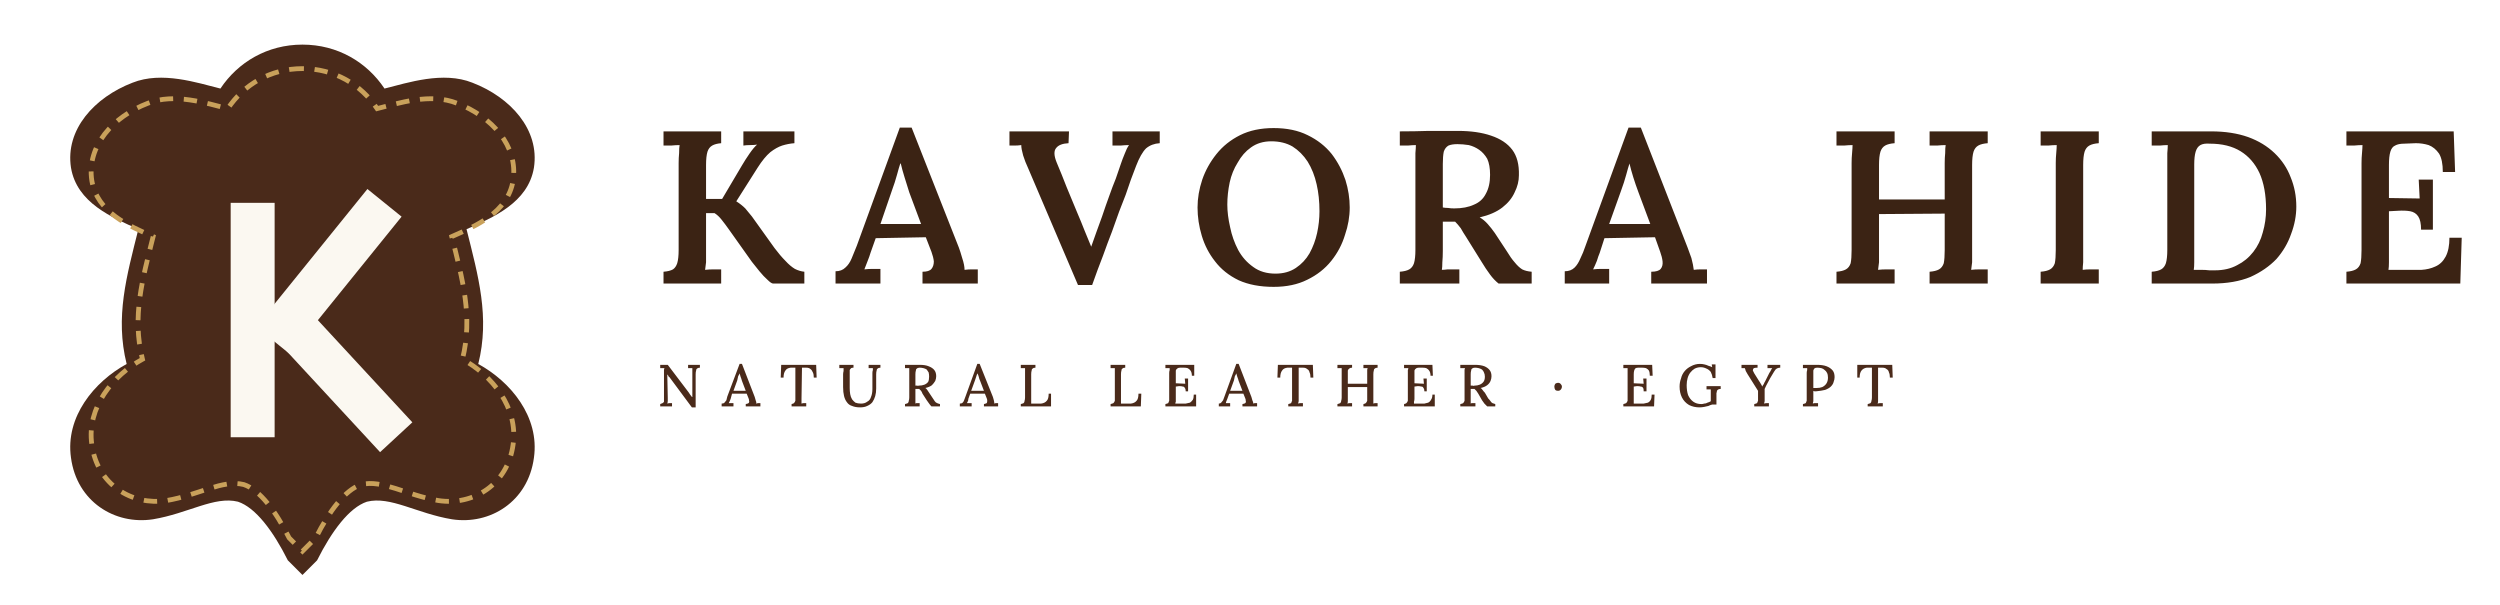
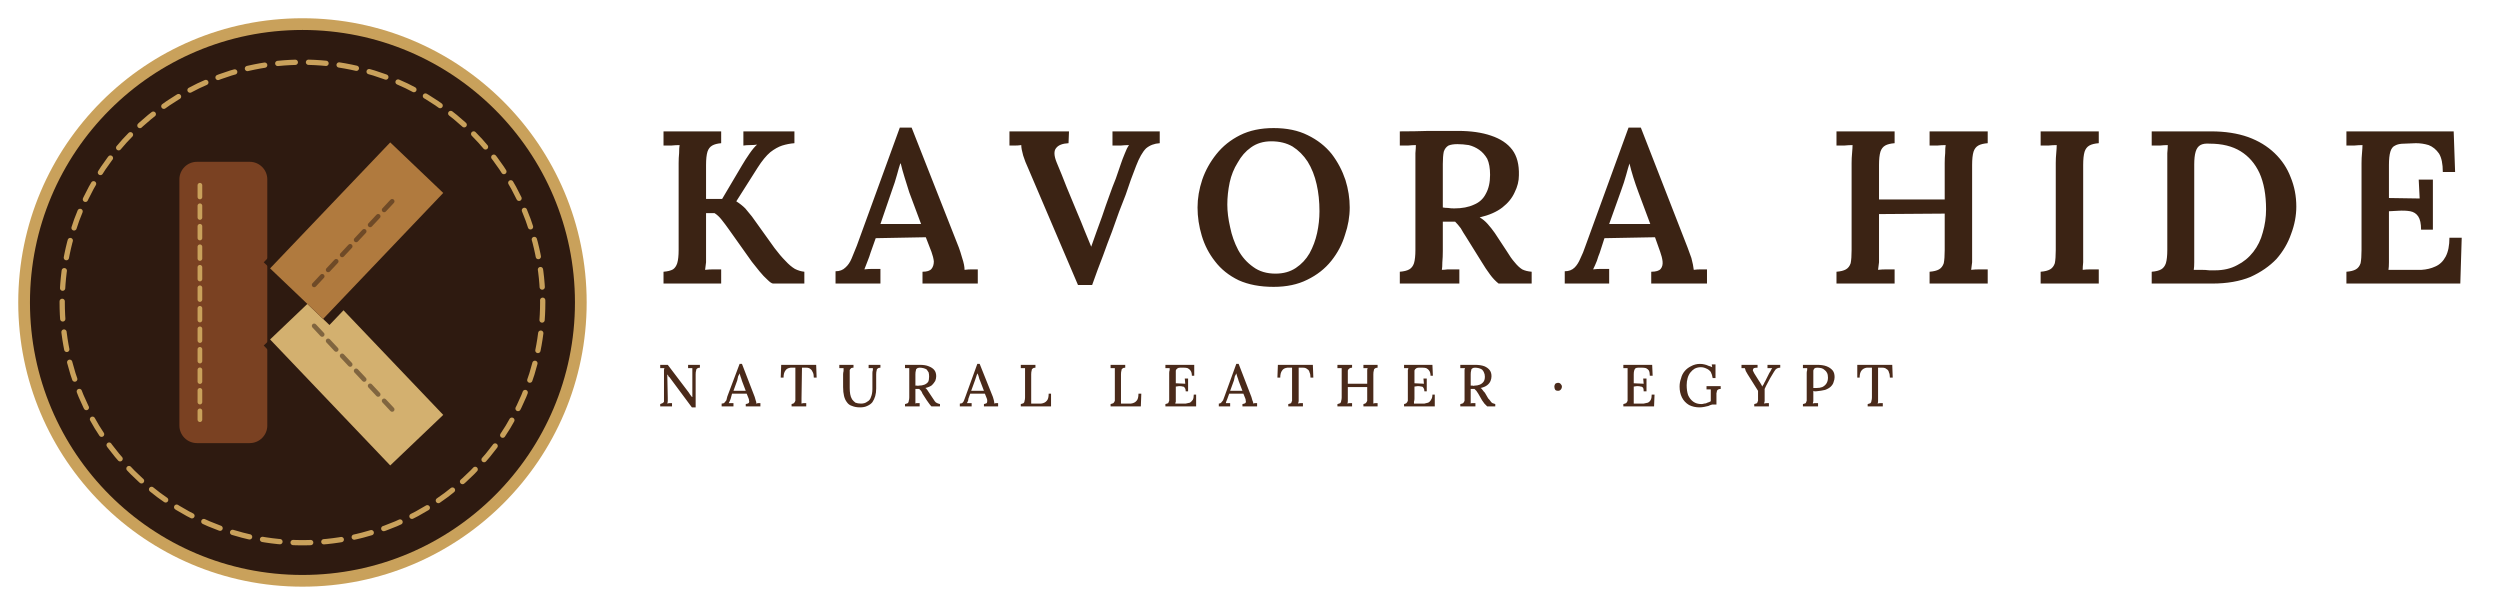
<svg xmlns="http://www.w3.org/2000/svg" width="529" height="128" viewBox="0 0 529 128" role="img" aria-label="Kavora Hide — Natural Leather · Egypt">
  <g transform="translate(2 2) scale(0.62)">
-     <path d="M100 12 C88 12 78 18 72 27 C64 25 52 21 42 25 C29 30 19 41 21 54 C23 66 35 71 44 75 C40 91 36 105 40 121 C29 127 19 139 21 153 C23 168 36 176 49 174 C61 172 70 166 78 168 C84 170 90 178 95 188 L100 193 L105 188 C110 178 116 170 122 168 C130 166 139 172 151 174 C164 176 177 168 179 153 C181 139 171 127 160 121 C164 105 160 91 156 75 C165 71 177 66 179 54 C181 41 171 30 158 25 C148 21 136 25 128 27 C122 18 112 12 100 12 Z" fill="#4A2A1A" />
-     <path d="M100 12 C88 12 78 18 72 27 C64 25 52 21 42 25 C29 30 19 41 21 54 C23 66 35 71 44 75 C40 91 36 105 40 121 C29 127 19 139 21 153 C23 168 36 176 49 174 C61 172 70 166 78 168 C84 170 90 178 95 188 L100 193 L105 188 C110 178 116 170 122 168 C130 166 139 172 151 174 C164 176 177 168 179 153 C181 139 171 127 160 121 C164 105 160 91 156 75 C165 71 177 66 179 54 C181 41 171 30 158 25 C148 21 136 25 128 27 C122 18 112 12 100 12 Z" fill="none" stroke="#C9A15B" stroke-width="1.8" stroke-dasharray="5 4" transform="translate(100 103) scale(.91) translate(-100 -103)" />
-     <g stroke="#FBF8F1" stroke-width="15" fill="none">
-       <path d="M83 66V146" />
-       <path d="M90 113L128 66" />
-       <path d="M95 106L132 146" />
+     <circle cx="100" cy="100" r="97" fill="#C9A15B" />
+     <circle cx="100" cy="100" r="93" fill="#2E1A10" />
+     <circle cx="100" cy="100" r="82" fill="none" stroke="#C9A15B" stroke-width="1.8" stroke-dasharray="6 4.5" stroke-linecap="round" />
+     <rect x="58" y="52" width="30" height="96" rx="6" fill="#7A4122" />
+     <path d="M98 104L139 147" stroke="#2E1A10" stroke-width="31" fill="none" />
+     <path d="M98 104L139 147" stroke="#D3B06F" stroke-width="25" fill="none" />
+     <path d="M98 97L139 54" stroke="#2E1A10" stroke-width="31" fill="none" />
+     <path d="M98 97L139 54" stroke="#B07A3E" stroke-width="25" fill="none" />
+     <g fill="none" stroke-width="1.6" stroke-dasharray="4 3" stroke-linecap="round">
+       <path d="M65 60V140" stroke="#C9A15B" />
+       <path d="M104 108L132 138" stroke="#2E1A10" opacity=".5" />
+       <path d="M104 94L132 64" stroke="#2E1A10" opacity=".5" />
    </g>
  </g>
  <path fill="#3B2314" transform="translate(138.0 60.0)" d="M2.4 0V-2.5Q3.7 -2.6 4.4 -3Q5 -3.4 5.3 -4.3Q5.6 -5.3 5.6 -7.1V-25.5Q5.6 -26.6 5.7 -27.6Q5.7 -28.7 5.8 -29.3Q5 -29.3 4 -29.2Q3 -29.2 2.4 -29.2V-32.2H14.6V-29.7Q13.4 -29.6 12.7 -29.2Q12 -28.8 11.7 -27.9Q11.4 -26.9 11.4 -25.1V-17.9H14.8L19 -25Q19.7 -26.2 20.6 -27.5Q21.5 -28.8 22.2 -29.4Q21.5 -29.3 20.7 -29.3Q19.9 -29.3 19.3 -29.2V-32.2H30.1V-29.7Q28.8 -29.6 27.5 -29.2Q26.3 -28.8 25 -27.8Q23.7 -26.7 22.3 -24.5L17.8 -17.4Q18.9 -16.7 19.7 -15.9Q20.4 -15.1 21.1 -14.2L25.9 -7.5Q27.1 -5.9 28.2 -4.8Q29.2 -3.7 30.2 -3.1Q31.2 -2.6 32.2 -2.5V0H25.6Q25.2 -0 24.4 -0.8Q23.6 -1.5 22.7 -2.6Q21.8 -3.7 21.1 -4.6L16.2 -11.5Q15.5 -12.5 14.7 -13.5Q14 -14.4 13.2 -14.9L11.4 -14.9V-6.9Q11.4 -5.6 11.4 -4.5Q11.3 -3.5 11.2 -2.9Q12 -3 13 -3Q14 -3 14.6 -3V0Z M38.8 0V-2.6Q40.1 -2.6 40.9 -3.4Q41.7 -4.1 42.2 -5.3Q42.7 -6.5 43.3 -8L52.4 -33H54.9L64.9 -7.6Q65.2 -6.8 65.6 -5.4Q66.1 -3.9 66.1 -2.9Q66.9 -3 67.6 -3Q68.4 -3 68.9 -3V0H57.2V-2.5Q58.6 -2.5 59.1 -3.1Q59.6 -3.7 59.6 -4.7Q59.5 -5.6 59.1 -6.7L57.9 -9.8L47.3 -9.6L46.2 -6.5Q46 -5.8 45.6 -4.8Q45.2 -3.8 44.9 -3Q45.7 -3.1 46.7 -3.1Q47.7 -3.1 48.3 -3.1V0ZM48.3 -12.6H56.9L54.4 -19.3Q53.9 -20.9 53.4 -22.5Q52.9 -24.1 52.6 -25.4H52.5Q52.2 -24.5 51.8 -23Q51.4 -21.5 50.7 -19.6Z M90.1 0.3 79.6 -24.3Q78.9 -25.8 78.5 -27.1Q78.1 -28.5 78.1 -29.3Q77.4 -29.2 76.7 -29.2Q76.1 -29.2 75.6 -29.2V-32.2H88.2L88.1 -29.7Q86.2 -29.6 85.5 -28.7Q84.7 -27.8 85.6 -25.6Q86.7 -23 87.7 -20.4Q88.8 -17.8 89.9 -15.1Q90.8 -13 91.5 -11.2Q92.2 -9.5 92.9 -7.8H92.9Q93.4 -9.2 94 -10.9Q94.6 -12.5 95.2 -14.2Q96 -16.6 96.7 -18.5Q97.4 -20.5 98.1 -22.2Q98.7 -23.9 99.2 -25.4Q99.5 -26.3 100 -27.5Q100.4 -28.6 100.9 -29.3Q100.1 -29.3 99.1 -29.2Q98 -29.2 97.4 -29.2V-32.2H107.4V-29.7Q105.7 -29.6 104.5 -28.6Q103.4 -27.5 102.4 -24.9Q101.9 -23.5 101.3 -22Q100.8 -20.5 100.2 -18.8Q99.6 -17.2 98.8 -15.2Q98.1 -13.3 97.3 -11Q96.4 -8.7 95.4 -5.9Q94.3 -3.1 93.1 0.3Z M131.5 0.7Q127.2 0.7 124.1 -0.7Q121 -2.2 119.1 -4.7Q117.2 -7.1 116.3 -10.1Q115.4 -13.1 115.4 -16.1Q115.4 -19 116.4 -22Q117.4 -24.9 119.4 -27.4Q121.4 -29.9 124.4 -31.4Q127.4 -32.9 131.5 -32.9Q135.7 -32.9 138.7 -31.4Q141.8 -29.9 143.8 -27.4Q145.7 -24.9 146.7 -21.9Q147.6 -19 147.6 -16.1Q147.6 -13.2 146.6 -10.3Q145.7 -7.3 143.7 -4.8Q141.7 -2.3 138.6 -0.8Q135.6 0.7 131.5 0.7ZM131.9 -2.1Q134.4 -2.1 136.2 -3.3Q138 -4.5 139.1 -6.4Q140.2 -8.4 140.7 -10.7Q141.2 -13 141.2 -15.3Q141.2 -18.4 140.6 -21Q140 -23.7 138.7 -25.8Q137.4 -27.8 135.5 -29Q133.6 -30.1 131 -30.1Q128.5 -30.1 126.7 -28.8Q125 -27.6 123.9 -25.6Q122.7 -23.7 122.2 -21.4Q121.7 -19 121.7 -16.7Q121.7 -14.5 122.3 -11.9Q122.8 -9.4 124 -7.1Q125.2 -4.9 127.2 -3.5Q129.1 -2.1 131.9 -2.1Z M158.2 0V-2.5Q159.5 -2.6 160.2 -3Q160.9 -3.4 161.2 -4.3Q161.5 -5.3 161.5 -7.1V-25.5Q161.5 -26.6 161.5 -27.6Q161.6 -28.7 161.6 -29.3Q160.9 -29.3 159.9 -29.2Q158.8 -29.2 158.2 -29.2V-32.2Q161.3 -32.2 164.3 -32.3Q167.4 -32.3 170.5 -32.3Q174.6 -32.3 177.5 -31.3Q180.5 -30.3 182 -28.3Q183.5 -26.3 183.4 -22.9Q183.4 -21.1 182.5 -19.3Q181.7 -17.5 179.9 -16.1Q178.1 -14.7 175.1 -14Q176 -13.5 176.8 -12.6Q177.6 -11.7 178.3 -10.7L180.8 -6.9Q181.7 -5.4 182.5 -4.5Q183.3 -3.5 184.1 -3Q184.9 -2.6 186.1 -2.5V0H179.1Q178.1 -0.8 177.3 -1.9Q176.4 -3.1 175.5 -4.6L172.2 -9.9Q171.6 -10.8 171.1 -11.7Q170.5 -12.5 169.9 -13.1Q169.2 -13.1 168.5 -13.1Q167.9 -13.1 167.3 -13.1V-6.9Q167.3 -5.6 167.2 -4.5Q167.2 -3.5 167.1 -2.9Q167.6 -2.9 168.3 -3Q169 -3 169.7 -3Q170.4 -3 170.8 -3V0ZM169.7 -15.9Q172.2 -15.9 173.9 -16.7Q175.6 -17.4 176.4 -19Q177.3 -20.6 177.3 -23Q177.3 -25.1 176.7 -26.4Q176 -27.6 175 -28.3Q174 -29 172.8 -29.3Q171.5 -29.5 170.4 -29.5Q169.2 -29.5 168.5 -29.2Q167.8 -28.8 167.5 -27.9Q167.3 -26.9 167.3 -25.3V-16.1Q167.8 -16 168.4 -16Q169 -15.9 169.7 -15.9Z M193.1 0V-2.6Q194.4 -2.6 195.2 -3.4Q195.9 -4.1 196.4 -5.3Q197 -6.5 197.5 -8L206.6 -33H209.2L219.1 -7.6Q219.4 -6.8 219.9 -5.4Q220.3 -3.9 220.4 -2.9Q221.1 -3 221.9 -3Q222.6 -3 223.2 -3V0H211.4V-2.5Q212.9 -2.5 213.4 -3.1Q213.9 -3.7 213.8 -4.7Q213.7 -5.6 213.3 -6.7L212.2 -9.8L201.5 -9.6L200.5 -6.5Q200.2 -5.8 199.9 -4.8Q199.5 -3.8 199.1 -3Q199.9 -3.1 200.9 -3.1Q201.9 -3.1 202.5 -3.1V0ZM202.5 -12.6H211.2L208.7 -19.3Q208.1 -20.9 207.6 -22.5Q207.1 -24.1 206.8 -25.4H206.8Q206.5 -24.5 206.1 -23Q205.7 -21.5 205 -19.6Z M250.6 0V-2.5Q251.9 -2.6 252.6 -3Q253.3 -3.4 253.6 -4.3Q253.8 -5.3 253.8 -7.1V-25.5Q253.8 -26.6 253.9 -27.6Q254 -28.7 254 -29.3Q253.2 -29.3 252.2 -29.2Q251.2 -29.2 250.6 -29.2V-32.2H262.9V-29.7Q261.6 -29.6 260.9 -29.2Q260.2 -28.8 259.9 -27.9Q259.6 -26.9 259.6 -25.1V-17.8H273.5V-25.5Q273.5 -26.6 273.6 -27.6Q273.6 -28.7 273.7 -29.3Q272.9 -29.3 271.9 -29.2Q270.9 -29.2 270.3 -29.2V-32.2H282.6V-29.7Q281.3 -29.6 280.6 -29.2Q279.9 -28.8 279.6 -27.9Q279.3 -26.9 279.3 -25.1V-6.9Q279.3 -5.6 279.3 -4.5Q279.2 -3.5 279.1 -2.9Q279.9 -3 280.9 -3Q282 -3 282.6 -3V0H270.3V-2.5Q271.6 -2.6 272.3 -3Q273 -3.4 273.3 -4.3Q273.5 -5.3 273.5 -7.1V-14.8L259.6 -14.7V-6.9Q259.6 -5.6 259.6 -4.5Q259.5 -3.5 259.4 -2.9Q260.2 -3 261.2 -3Q262.3 -3 262.9 -3V0Z M306.1 -29.7Q304.8 -29.6 304.1 -29.2Q303.4 -28.8 303.1 -27.9Q302.8 -26.9 302.8 -25.1V-6.9Q302.8 -5.6 302.8 -4.5Q302.7 -3.5 302.7 -2.9Q303.4 -3 304.4 -3Q305.5 -3 306.1 -3V0H293.8V-2.5Q295.1 -2.6 295.8 -3Q296.5 -3.4 296.8 -4.3Q297 -5.3 297 -7.1V-25.5Q297 -26.6 297.1 -27.6Q297.2 -28.7 297.2 -29.3Q296.4 -29.3 295.4 -29.2Q294.4 -29.2 293.8 -29.2V-32.2H306.1Z M317.3 -2.5Q318.6 -2.6 319.3 -3Q320 -3.4 320.3 -4.3Q320.6 -5.3 320.6 -7.1V-25.5Q320.6 -26.6 320.6 -27.6Q320.7 -28.7 320.7 -29.3Q320 -29.3 319 -29.2Q317.9 -29.2 317.3 -29.2V-32.2L329.9 -32.2Q334.3 -32.2 337.7 -31Q341 -29.8 343.3 -27.6Q345.6 -25.4 346.7 -22.5Q347.9 -19.6 347.9 -16.3Q347.9 -13.4 346.8 -10.5Q345.8 -7.6 343.7 -5.2Q341.5 -2.9 338.2 -1.4Q334.8 0 330.1 0H317.3ZM326.3 -6.8Q326.3 -5.6 326.3 -4.5Q326.3 -3.5 326.2 -2.9Q326.9 -2.9 327.8 -2.9Q328.7 -2.9 329.5 -2.8Q330.3 -2.8 330.7 -2.8Q333.4 -2.8 335.4 -3.9Q337.4 -4.9 338.8 -6.7Q340.2 -8.5 340.8 -10.8Q341.5 -13.2 341.5 -15.7Q341.5 -20.3 340.1 -23.4Q338.7 -26.4 336.1 -28Q333.5 -29.6 329.6 -29.6Q328.3 -29.7 327.6 -29.3Q326.9 -28.9 326.6 -27.9Q326.3 -26.9 326.3 -25.2Z M374.3 -11.4Q374.3 -13.3 373.7 -14.2Q373.1 -15.1 372 -15.3Q370.9 -15.5 369.4 -15.4L367.5 -15.3V-6.8Q367.5 -5.6 367.5 -4.5Q367.5 -3.5 367.4 -2.9L374.4 -2.9Q376 -3 377.3 -3.6Q378.7 -4.2 379.5 -5.7Q380.3 -7.2 380.3 -9.7H382.9L382.6 0H358.5V-2.5Q359.8 -2.6 360.5 -3Q361.2 -3.4 361.5 -4.3Q361.7 -5.3 361.7 -7.1V-25.5Q361.7 -26.6 361.8 -27.6Q361.9 -28.7 361.9 -29.3Q361.1 -29.3 360.1 -29.2Q359.1 -29.2 358.5 -29.2V-32.2H381.2L381.5 -23.6H378.9Q378.9 -26.2 378.1 -27.5Q377.2 -28.8 375.9 -29.3Q374.6 -29.7 373.2 -29.7L370.7 -29.6Q369.5 -29.6 368.8 -29.2Q368.1 -28.9 367.8 -27.9Q367.5 -26.9 367.5 -25.1V-18.1L374 -18L373.8 -22H376.8V-11.4Z" />
  <path fill="#4A2A1A" transform="translate(139.0 86.0)" d="M7.4 0.2 2.8 -6Q2.7 -6.2 2.5 -6.3Q2.4 -6.5 2.3 -6.7H2.2L2.3 -1.8Q2.3 -1.5 2.3 -1.2Q2.3 -0.9 2.2 -0.6Q2.5 -0.7 2.7 -0.7Q3 -0.7 3.2 -0.7V0H0.7V-0.5Q1 -0.6 1.2 -0.7Q1.4 -0.8 1.5 -1Q1.5 -1.3 1.5 -1.6L1.5 -7.2Q1.5 -7.4 1.5 -7.7Q1.5 -7.9 1.6 -8.1Q1.4 -8.1 1.1 -8.1Q0.9 -8.1 0.7 -8.1V-8.8H2.3L6.7 -3Q6.9 -2.7 7.1 -2.4Q7.3 -2.2 7.4 -2H7.5L7.5 -7.1Q7.5 -7.4 7.5 -7.7Q7.5 -7.9 7.5 -8.1Q7.3 -8.1 7 -8.1Q6.8 -8.1 6.6 -8.1V-8.8H9.1V-8.2Q8.7 -8.2 8.5 -8Q8.3 -7.9 8.3 -7.6Q8.2 -7.3 8.2 -6.8L8.2 0.2Z M13.7 0V-0.6Q14.1 -0.6 14.3 -0.8Q14.5 -1 14.7 -1.3Q14.8 -1.6 14.9 -2.1L17.5 -9H18L20.7 -2Q20.8 -1.7 20.9 -1.3Q21.1 -0.9 21 -0.6Q21.3 -0.7 21.5 -0.7Q21.7 -0.7 21.9 -0.7V0H18.8V-0.5Q19.3 -0.6 19.4 -0.7Q19.6 -0.9 19.5 -1.2Q19.5 -1.5 19.4 -1.7L19 -2.7L15.9 -2.7L15.6 -1.6Q15.5 -1.3 15.4 -1.1Q15.3 -0.9 15.2 -0.7Q15.5 -0.7 15.7 -0.7Q16 -0.7 16.2 -0.7V0ZM16.2 -3.3H18.8L18 -5.4Q17.9 -5.8 17.7 -6.3Q17.6 -6.7 17.5 -7H17.5Q17.4 -6.7 17.2 -6.4Q17.1 -6 17 -5.5Z M33.2 -6.1Q33.2 -6.8 33 -7.2Q32.8 -7.7 32.5 -7.9Q32.2 -8.2 31.6 -8.2H30.7L30.6 -1.7Q30.6 -1.3 30.6 -1.1Q30.6 -0.8 30.6 -0.6Q30.9 -0.7 31.1 -0.7Q31.4 -0.7 31.6 -0.7V0H28.5V-0.5Q28.9 -0.6 29 -0.7Q29.2 -0.9 29.3 -1.2Q29.3 -1.5 29.3 -1.9L29.3 -8.2L28.3 -8.2Q27.5 -8.1 27.2 -7.6Q26.8 -7.1 26.8 -6.1H26.2L26.3 -8.8H33.7L33.8 -6.1Z M41.6 -8.2Q41.3 -8.2 41.1 -8.1Q40.9 -7.9 40.8 -7.7Q40.8 -7.5 40.8 -7.2V-3.9Q40.8 -3.2 40.9 -2.6Q41 -2 41.3 -1.5Q41.6 -1.1 42 -0.8Q42.5 -0.6 43.2 -0.6Q44 -0.6 44.5 -1Q45.1 -1.3 45.3 -2Q45.6 -2.7 45.6 -3.7L45.6 -7.1Q45.6 -7.4 45.7 -7.7Q45.7 -7.9 45.7 -8.1Q45.5 -8.1 45.2 -8.1Q45 -8.1 44.8 -8.1V-8.8H47.3V-8.2Q46.9 -8.2 46.7 -8Q46.5 -7.9 46.5 -7.6Q46.4 -7.3 46.4 -6.8L46.4 -3.8Q46.4 -2.9 46.2 -2.2Q46 -1.5 45.6 -0.9Q45.2 -0.4 44.5 -0.1Q43.9 0.2 43 0.2Q42 0.2 41.3 -0.1Q40.6 -0.3 40.2 -0.9Q39.8 -1.4 39.6 -2.2Q39.4 -3 39.4 -4.1V-6.8Q39.4 -7.1 39.5 -7.5Q39.5 -7.9 39.5 -8.1Q39.3 -8.1 39 -8.1Q38.8 -8.1 38.6 -8.1V-8.8H41.6Z M52.5 0V-0.5Q52.9 -0.6 53.1 -0.7Q53.3 -0.9 53.3 -1.2Q53.4 -1.5 53.4 -1.9V-7.1Q53.4 -7.4 53.4 -7.7Q53.4 -7.9 53.4 -8.1Q53.2 -8.1 53 -8.1Q52.7 -8.1 52.5 -8.1V-8.8Q53.3 -8.8 54.1 -8.8Q54.8 -8.8 55.6 -8.8Q56.8 -8.8 57.5 -8.5Q58.3 -8.2 58.7 -7.7Q59.1 -7.2 59.1 -6.4Q59.1 -5.9 58.9 -5.4Q58.6 -4.9 58.2 -4.5Q57.7 -4.1 56.8 -3.9Q57 -3.8 57.2 -3.5Q57.4 -3.2 57.6 -2.9L58.4 -1.7Q58.6 -1.4 58.8 -1.1Q59 -0.8 59.3 -0.7Q59.5 -0.6 59.9 -0.5V0H58.1Q57.8 -0.3 57.6 -0.6Q57.4 -0.9 57.1 -1.3L56.2 -2.7Q56.1 -3 55.9 -3.3Q55.7 -3.5 55.5 -3.7Q55.3 -3.7 55.1 -3.7Q54.9 -3.7 54.7 -3.7V-1.7Q54.7 -1.3 54.7 -1.1Q54.7 -0.8 54.7 -0.6Q54.8 -0.7 55 -0.7Q55.2 -0.7 55.3 -0.7Q55.5 -0.7 55.6 -0.7V0ZM55.4 -4.4Q56.1 -4.4 56.6 -4.6Q57.1 -4.8 57.4 -5.2Q57.6 -5.6 57.6 -6.3Q57.6 -6.8 57.5 -7.2Q57.3 -7.5 57.1 -7.8Q56.8 -8 56.4 -8.1Q56 -8.2 55.6 -8.2Q55.2 -8.2 55 -8Q54.8 -7.9 54.8 -7.6Q54.7 -7.3 54.7 -6.8V-4.4Q54.9 -4.4 55.1 -4.4Q55.2 -4.3 55.4 -4.4Z M64.1 0V-0.6Q64.5 -0.6 64.7 -0.8Q64.9 -1 65 -1.3Q65.1 -1.6 65.3 -2.1L67.8 -9H68.3L71.1 -2Q71.2 -1.7 71.3 -1.3Q71.4 -0.9 71.4 -0.6Q71.6 -0.7 71.8 -0.7Q72 -0.7 72.2 -0.7V0H69.2V-0.5Q69.6 -0.6 69.8 -0.7Q69.9 -0.9 69.9 -1.2Q69.9 -1.5 69.8 -1.7L69.4 -2.7L66.3 -2.7L65.9 -1.6Q65.9 -1.3 65.8 -1.1Q65.7 -0.9 65.6 -0.7Q65.8 -0.7 66.1 -0.7Q66.4 -0.7 66.6 -0.7V0ZM66.5 -3.3H69.2L68.4 -5.4Q68.2 -5.8 68.1 -6.3Q68 -6.7 67.8 -7H67.8Q67.7 -6.7 67.6 -6.4Q67.5 -6 67.3 -5.5Z M77 0V-0.5Q77.4 -0.6 77.6 -0.7Q77.8 -0.9 77.8 -1.2Q77.9 -1.5 77.9 -1.9V-7.1Q77.9 -7.4 77.9 -7.7Q77.9 -7.9 77.9 -8.1Q77.7 -8.1 77.5 -8.1Q77.2 -8.1 77 -8.1V-8.8H80.1V-8.2Q79.7 -8.2 79.5 -8Q79.3 -7.9 79.3 -7.6Q79.2 -7.3 79.2 -6.8V-1.6Q79.2 -1.3 79.2 -1Q79.2 -0.8 79.2 -0.6L81.3 -0.6Q82.1 -0.7 82.5 -1.2Q82.9 -1.6 82.9 -2.7H83.4L83.4 0Z M96 0V-0.5Q96.4 -0.6 96.6 -0.7Q96.8 -0.9 96.9 -1.2Q96.9 -1.5 96.9 -1.9V-7.1Q96.9 -7.4 96.9 -7.7Q96.9 -7.9 96.9 -8.1Q96.7 -8.1 96.5 -8.1Q96.2 -8.1 96 -8.1V-8.8H99.1V-8.2Q98.7 -8.2 98.5 -8Q98.3 -7.9 98.3 -7.6Q98.2 -7.3 98.2 -6.8V-1.6Q98.2 -1.3 98.2 -1Q98.2 -0.8 98.2 -0.6L100.3 -0.6Q101.1 -0.7 101.5 -1.2Q101.9 -1.6 101.9 -2.7H102.5L102.4 0Z M111.9 -3.2Q111.9 -3.7 111.7 -3.9Q111.6 -4.2 111.3 -4.2Q111 -4.3 110.5 -4.3L109.8 -4.2V-1.6Q109.8 -1.3 109.8 -1Q109.7 -0.8 109.7 -0.6L111.9 -0.6Q112.4 -0.7 112.8 -0.8Q113.1 -1 113.4 -1.4Q113.6 -1.8 113.6 -2.5H114.1L114.1 0H107.6V-0.5Q108 -0.6 108.2 -0.7Q108.3 -0.9 108.4 -1.2Q108.4 -1.5 108.4 -1.9V-7.1Q108.4 -7.4 108.5 -7.7Q108.5 -7.9 108.5 -8.1Q108.3 -8.1 108 -8.1Q107.8 -8.1 107.6 -8.1V-8.8H113.7L113.7 -6.5H113.2Q113.2 -7.2 112.9 -7.6Q112.7 -7.9 112.3 -8.1Q112 -8.2 111.5 -8.2L110.7 -8.2Q110.3 -8.2 110.1 -8Q109.9 -7.9 109.8 -7.6Q109.8 -7.3 109.8 -6.8V-4.9L111.8 -4.8L111.7 -5.9H112.4V-3.2Z M118.9 0V-0.6Q119.2 -0.6 119.4 -0.8Q119.6 -1 119.8 -1.3Q119.9 -1.6 120.1 -2.1L122.6 -9H123.1L125.8 -2Q125.9 -1.7 126 -1.3Q126.2 -0.9 126.2 -0.6Q126.4 -0.7 126.6 -0.7Q126.8 -0.7 127 -0.7V0H123.9V-0.5Q124.4 -0.6 124.5 -0.7Q124.7 -0.9 124.6 -1.2Q124.6 -1.5 124.5 -1.7L124.1 -2.7L121.1 -2.7L120.7 -1.6Q120.6 -1.3 120.5 -1.1Q120.4 -0.9 120.4 -0.7Q120.6 -0.7 120.8 -0.7Q121.1 -0.7 121.3 -0.7V0ZM121.3 -3.3H123.9L123.1 -5.4Q123 -5.8 122.8 -6.3Q122.7 -6.7 122.6 -7H122.6Q122.5 -6.7 122.3 -6.4Q122.2 -6 122.1 -5.5Z M138.3 -6.1Q138.3 -6.8 138.1 -7.2Q138 -7.7 137.6 -7.9Q137.3 -8.2 136.7 -8.2H135.8L135.8 -1.7Q135.8 -1.3 135.8 -1.1Q135.7 -0.8 135.7 -0.6Q136 -0.7 136.2 -0.7Q136.5 -0.7 136.7 -0.7V0H133.6V-0.5Q134 -0.6 134.2 -0.7Q134.3 -0.9 134.4 -1.2Q134.4 -1.5 134.4 -1.9L134.4 -8.2L133.4 -8.2Q132.6 -8.1 132.3 -7.6Q131.9 -7.1 131.9 -6.1H131.3L131.4 -8.8H138.8L138.9 -6.1Z M144 0V-0.5Q144.4 -0.6 144.6 -0.7Q144.8 -0.9 144.8 -1.2Q144.9 -1.5 144.9 -1.9V-7.1Q144.9 -7.4 144.9 -7.7Q144.9 -7.9 144.9 -8.1Q144.7 -8.1 144.4 -8.1Q144.2 -8.1 144 -8.1V-8.8H147.1V-8.2Q146.7 -8.2 146.5 -8Q146.3 -7.9 146.2 -7.6Q146.2 -7.3 146.2 -6.8V-4.8H150.3V-7.1Q150.3 -7.4 150.3 -7.7Q150.3 -7.9 150.4 -8.1Q150.1 -8.1 149.9 -8.1Q149.6 -8.1 149.5 -8.1V-8.8H152.5V-8.2Q152.1 -8.2 151.9 -8Q151.7 -7.9 151.7 -7.6Q151.6 -7.3 151.6 -6.8V-1.7Q151.6 -1.3 151.6 -1.1Q151.6 -0.8 151.6 -0.6Q151.8 -0.7 152.1 -0.7Q152.3 -0.7 152.5 -0.7V0H149.5V-0.5Q149.9 -0.6 150 -0.7Q150.2 -0.9 150.3 -1.2Q150.3 -1.5 150.3 -1.9V-4.1L146.2 -4.1V-1.7Q146.2 -1.3 146.2 -1.1Q146.2 -0.8 146.1 -0.6Q146.4 -0.7 146.6 -0.7Q146.9 -0.7 147.1 -0.7V0Z M162.4 -3.2Q162.4 -3.7 162.2 -3.9Q162.1 -4.2 161.8 -4.2Q161.4 -4.3 161 -4.3L160.3 -4.2V-1.6Q160.3 -1.3 160.2 -1Q160.2 -0.8 160.2 -0.6L162.4 -0.6Q162.9 -0.7 163.2 -0.8Q163.6 -1 163.8 -1.4Q164.1 -1.8 164.1 -2.5H164.6L164.6 0H158.1V-0.5Q158.5 -0.6 158.6 -0.7Q158.8 -0.9 158.9 -1.2Q158.9 -1.5 158.9 -1.9V-7.1Q158.9 -7.4 158.9 -7.7Q159 -7.9 159 -8.1Q158.8 -8.1 158.5 -8.1Q158.3 -8.1 158.1 -8.1V-8.8H164.1L164.2 -6.5H163.7Q163.7 -7.2 163.4 -7.6Q163.2 -7.9 162.8 -8.1Q162.5 -8.2 162 -8.2L161.2 -8.2Q160.8 -8.2 160.6 -8Q160.4 -7.9 160.3 -7.6Q160.3 -7.3 160.3 -6.8V-4.9L162.3 -4.8L162.2 -5.9H162.9V-3.2Z M170 0V-0.5Q170.5 -0.6 170.6 -0.7Q170.8 -0.9 170.9 -1.2Q170.9 -1.5 170.9 -1.9V-7.1Q170.9 -7.4 170.9 -7.7Q170.9 -7.9 171 -8.1Q170.7 -8.1 170.5 -8.1Q170.2 -8.1 170 -8.1V-8.8Q170.8 -8.8 171.6 -8.8Q172.4 -8.8 173.1 -8.8Q174.3 -8.8 175.1 -8.5Q175.8 -8.2 176.2 -7.7Q176.6 -7.2 176.6 -6.4Q176.6 -5.9 176.4 -5.4Q176.2 -4.9 175.7 -4.5Q175.2 -4.1 174.3 -3.9Q174.5 -3.8 174.7 -3.5Q174.9 -3.2 175.2 -2.9L175.9 -1.7Q176.2 -1.4 176.4 -1.1Q176.6 -0.8 176.8 -0.7Q177.1 -0.6 177.4 -0.5V0H175.7Q175.4 -0.3 175.1 -0.6Q174.9 -0.9 174.6 -1.3L173.8 -2.7Q173.6 -3 173.4 -3.3Q173.2 -3.5 173 -3.7Q172.8 -3.7 172.6 -3.7Q172.4 -3.7 172.2 -3.7V-1.7Q172.2 -1.3 172.2 -1.1Q172.2 -0.8 172.2 -0.6Q172.3 -0.7 172.5 -0.7Q172.7 -0.7 172.9 -0.7Q173 -0.7 173.2 -0.7V0ZM173 -4.4Q173.6 -4.4 174.1 -4.6Q174.6 -4.8 174.9 -5.2Q175.2 -5.6 175.2 -6.3Q175.2 -6.8 175 -7.2Q174.9 -7.5 174.6 -7.8Q174.3 -8 173.9 -8.1Q173.5 -8.2 173.1 -8.2Q172.7 -8.2 172.5 -8Q172.3 -7.9 172.3 -7.6Q172.2 -7.3 172.2 -6.8V-4.4Q172.4 -4.4 172.6 -4.4Q172.8 -4.3 173 -4.4Z M190.7 -3.3Q190.3 -3.3 190.1 -3.5Q189.9 -3.8 189.9 -4.2Q189.9 -4.5 190.1 -4.8Q190.4 -5 190.7 -5Q191 -5 191.2 -4.8Q191.5 -4.5 191.5 -4.2Q191.5 -3.8 191.2 -3.5Q191 -3.3 190.7 -3.3Z M208.8 -3.2Q208.8 -3.7 208.7 -3.9Q208.5 -4.2 208.2 -4.2Q207.9 -4.3 207.4 -4.3L206.7 -4.2V-1.6Q206.7 -1.3 206.7 -1Q206.7 -0.8 206.7 -0.6L208.8 -0.6Q209.3 -0.7 209.7 -0.8Q210.1 -1 210.3 -1.4Q210.5 -1.8 210.5 -2.5H211.1L211 0H204.5V-0.5Q204.9 -0.6 205.1 -0.7Q205.3 -0.9 205.4 -1.2Q205.4 -1.5 205.4 -1.9V-7.1Q205.4 -7.4 205.4 -7.7Q205.4 -7.9 205.4 -8.1Q205.2 -8.1 205 -8.1Q204.7 -8.1 204.5 -8.1V-8.8H210.6L210.7 -6.5H210.1Q210.1 -7.2 209.9 -7.6Q209.7 -7.9 209.3 -8.1Q208.9 -8.2 208.5 -8.2L207.6 -8.2Q207.2 -8.2 207 -8Q206.9 -7.9 206.8 -7.6Q206.7 -7.3 206.7 -6.8V-4.9L208.8 -4.8L208.7 -5.9H209.4V-3.2Z M220.6 0.2Q219.4 0.2 218.4 -0.3Q217.4 -0.9 216.9 -1.9Q216.4 -2.9 216.4 -4.2Q216.4 -5.1 216.7 -5.9Q216.9 -6.8 217.5 -7.5Q218 -8.1 218.8 -8.5Q219.7 -9 220.7 -9Q221.2 -9 221.6 -8.9Q222.1 -8.8 222.5 -8.6Q222.9 -8.5 223.3 -8.3L223.2 -8.9H224V-6H223.4Q223.3 -6.7 223 -7.3Q222.6 -7.8 222.1 -8Q221.5 -8.3 220.9 -8.3Q220.2 -8.3 219.6 -8Q219.1 -7.7 218.7 -7.2Q218.3 -6.7 218.1 -6Q217.9 -5.3 217.9 -4.5Q217.9 -3.3 218.2 -2.4Q218.6 -1.5 219.3 -1Q220 -0.5 221 -0.5Q221.3 -0.5 221.6 -0.6Q222 -0.6 222.3 -0.8Q222.7 -0.9 223 -1.1V-2.5Q223 -2.8 223 -3.1Q223 -3.4 223 -3.6Q222.8 -3.6 222.5 -3.6Q222.3 -3.6 222.1 -3.6V-4.3H225.1V-3.7Q224.8 -3.7 224.6 -3.6Q224.4 -3.5 224.3 -3.3Q224.3 -3.1 224.2 -2.8Q224.2 -2.6 224.2 -2.4V-0.4H223.9Q223.6 -0.4 223.3 -0.4Q222.9 -0.3 222.5 -0.1Q222.1 0 221.6 0.1Q221.1 0.2 220.6 0.2Z M232.2 0V-0.5Q232.6 -0.6 232.8 -0.7Q232.9 -0.9 233 -1.2Q233 -1.5 233 -1.9L233 -3.3L230.8 -6.8Q230.6 -7.2 230.4 -7.5Q230.3 -7.9 230.2 -8.1Q230 -8.1 229.9 -8.1Q229.7 -8.1 229.5 -8.1V-8.8H232.9V-8.2Q232.4 -8.2 232.1 -8.1Q231.9 -7.9 231.9 -7.6Q232 -7.4 232.2 -7L233.2 -5.4Q233.3 -5.2 233.4 -5.1Q233.5 -4.9 233.7 -4.6Q233.8 -4.4 233.9 -4.2H233.9Q234 -4.5 234.2 -4.7Q234.3 -5 234.5 -5.3L235.4 -7.1Q235.5 -7.2 235.6 -7.4Q235.7 -7.6 235.8 -7.8Q235.9 -8 236 -8.1Q235.8 -8.1 235.5 -8.1Q235.3 -8.1 235 -8.1V-8.8H237.7V-8.2Q237.1 -8.2 236.7 -7.8Q236.4 -7.4 236 -6.7Q235.5 -5.9 235.1 -5.1Q234.7 -4.4 234.4 -3.7Q234.4 -3.4 234.4 -3.1Q234.4 -2.8 234.4 -2.5Q234.4 -2.2 234.4 -2Q234.4 -1.7 234.4 -1.7Q234.4 -1.3 234.4 -1.1Q234.3 -0.8 234.3 -0.6Q234.6 -0.7 234.9 -0.7Q235.1 -0.7 235.3 -0.7V0Z M242.5 -0.5Q242.9 -0.6 243.1 -0.7Q243.2 -0.9 243.3 -1.2Q243.3 -1.5 243.3 -1.9V-7.1Q243.3 -7.4 243.4 -7.7Q243.4 -7.9 243.4 -8.1Q243.2 -8.1 242.9 -8.1Q242.7 -8.1 242.5 -8.1V-8.8Q243.2 -8.8 244 -8.8Q244.7 -8.8 245.5 -8.8Q246.7 -8.8 247.5 -8.5Q248.3 -8.2 248.8 -7.6Q249.2 -7.1 249.2 -6.2Q249.2 -5.7 249 -5.2Q248.9 -4.7 248.4 -4.2Q248 -3.8 247.2 -3.5Q246.4 -3.3 245.3 -3.2Q245.1 -3.2 245 -3.2Q244.8 -3.2 244.7 -3.3V-1.7Q244.7 -1.3 244.7 -1.1Q244.6 -0.8 244.6 -0.6Q244.8 -0.7 245 -0.7Q245.2 -0.7 245.4 -0.7Q245.6 -0.7 245.7 -0.7V0H242.5ZM244.7 -3.9Q244.9 -3.9 245 -3.9Q245.2 -3.9 245.4 -3.9Q246.1 -3.9 246.6 -4.1Q247.2 -4.4 247.5 -4.9Q247.8 -5.4 247.8 -6.1Q247.8 -6.7 247.6 -7.1Q247.4 -7.5 247.1 -7.7Q246.8 -8 246.4 -8.1Q245.9 -8.2 245.5 -8.2Q245.1 -8.2 244.9 -8Q244.8 -7.9 244.7 -7.6Q244.7 -7.3 244.7 -6.8Z M260.9 -6.1Q260.9 -6.8 260.7 -7.2Q260.6 -7.7 260.2 -7.9Q259.9 -8.2 259.3 -8.2H258.4L258.4 -1.7Q258.4 -1.3 258.4 -1.1Q258.4 -0.8 258.3 -0.6Q258.6 -0.7 258.9 -0.7Q259.2 -0.7 259.4 -0.7V0H256.2V-0.5Q256.6 -0.6 256.8 -0.7Q257 -0.9 257 -1.2Q257.1 -1.5 257.1 -1.9L257.1 -8.2L256 -8.2Q255.3 -8.1 254.9 -7.6Q254.5 -7.1 254.5 -6.1H254L254 -8.8H261.4L261.5 -6.1Z" />
</svg>
